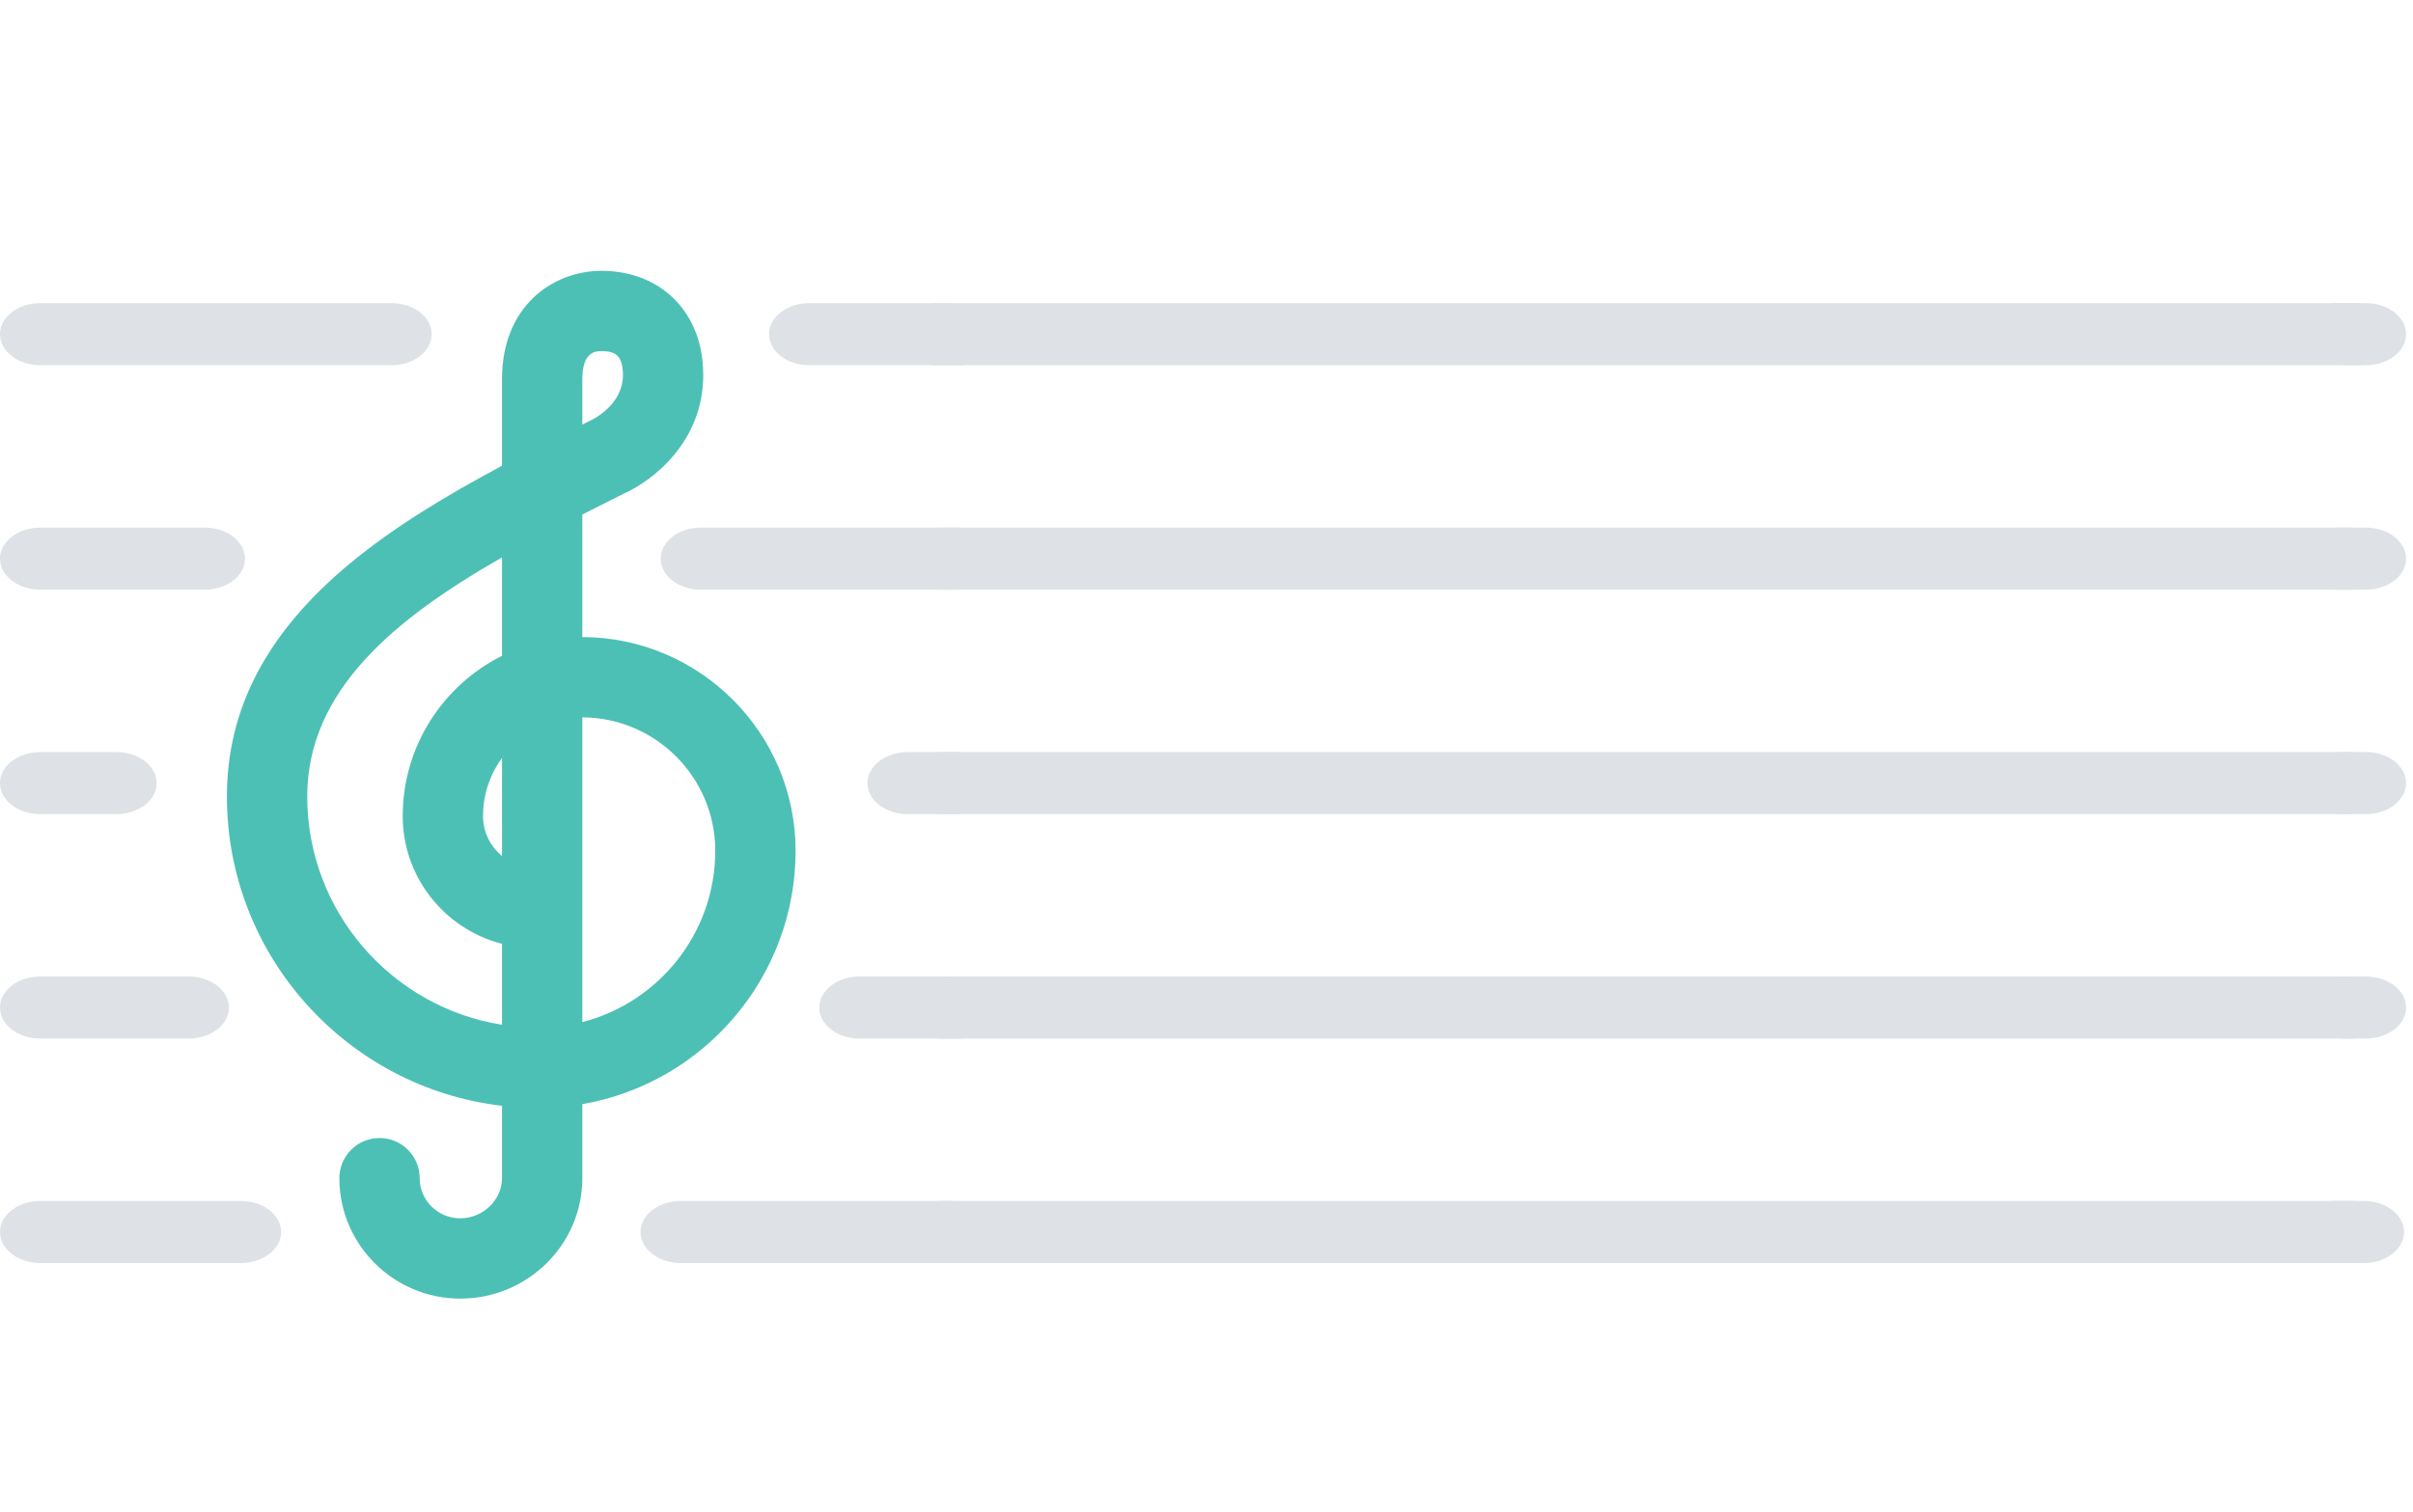
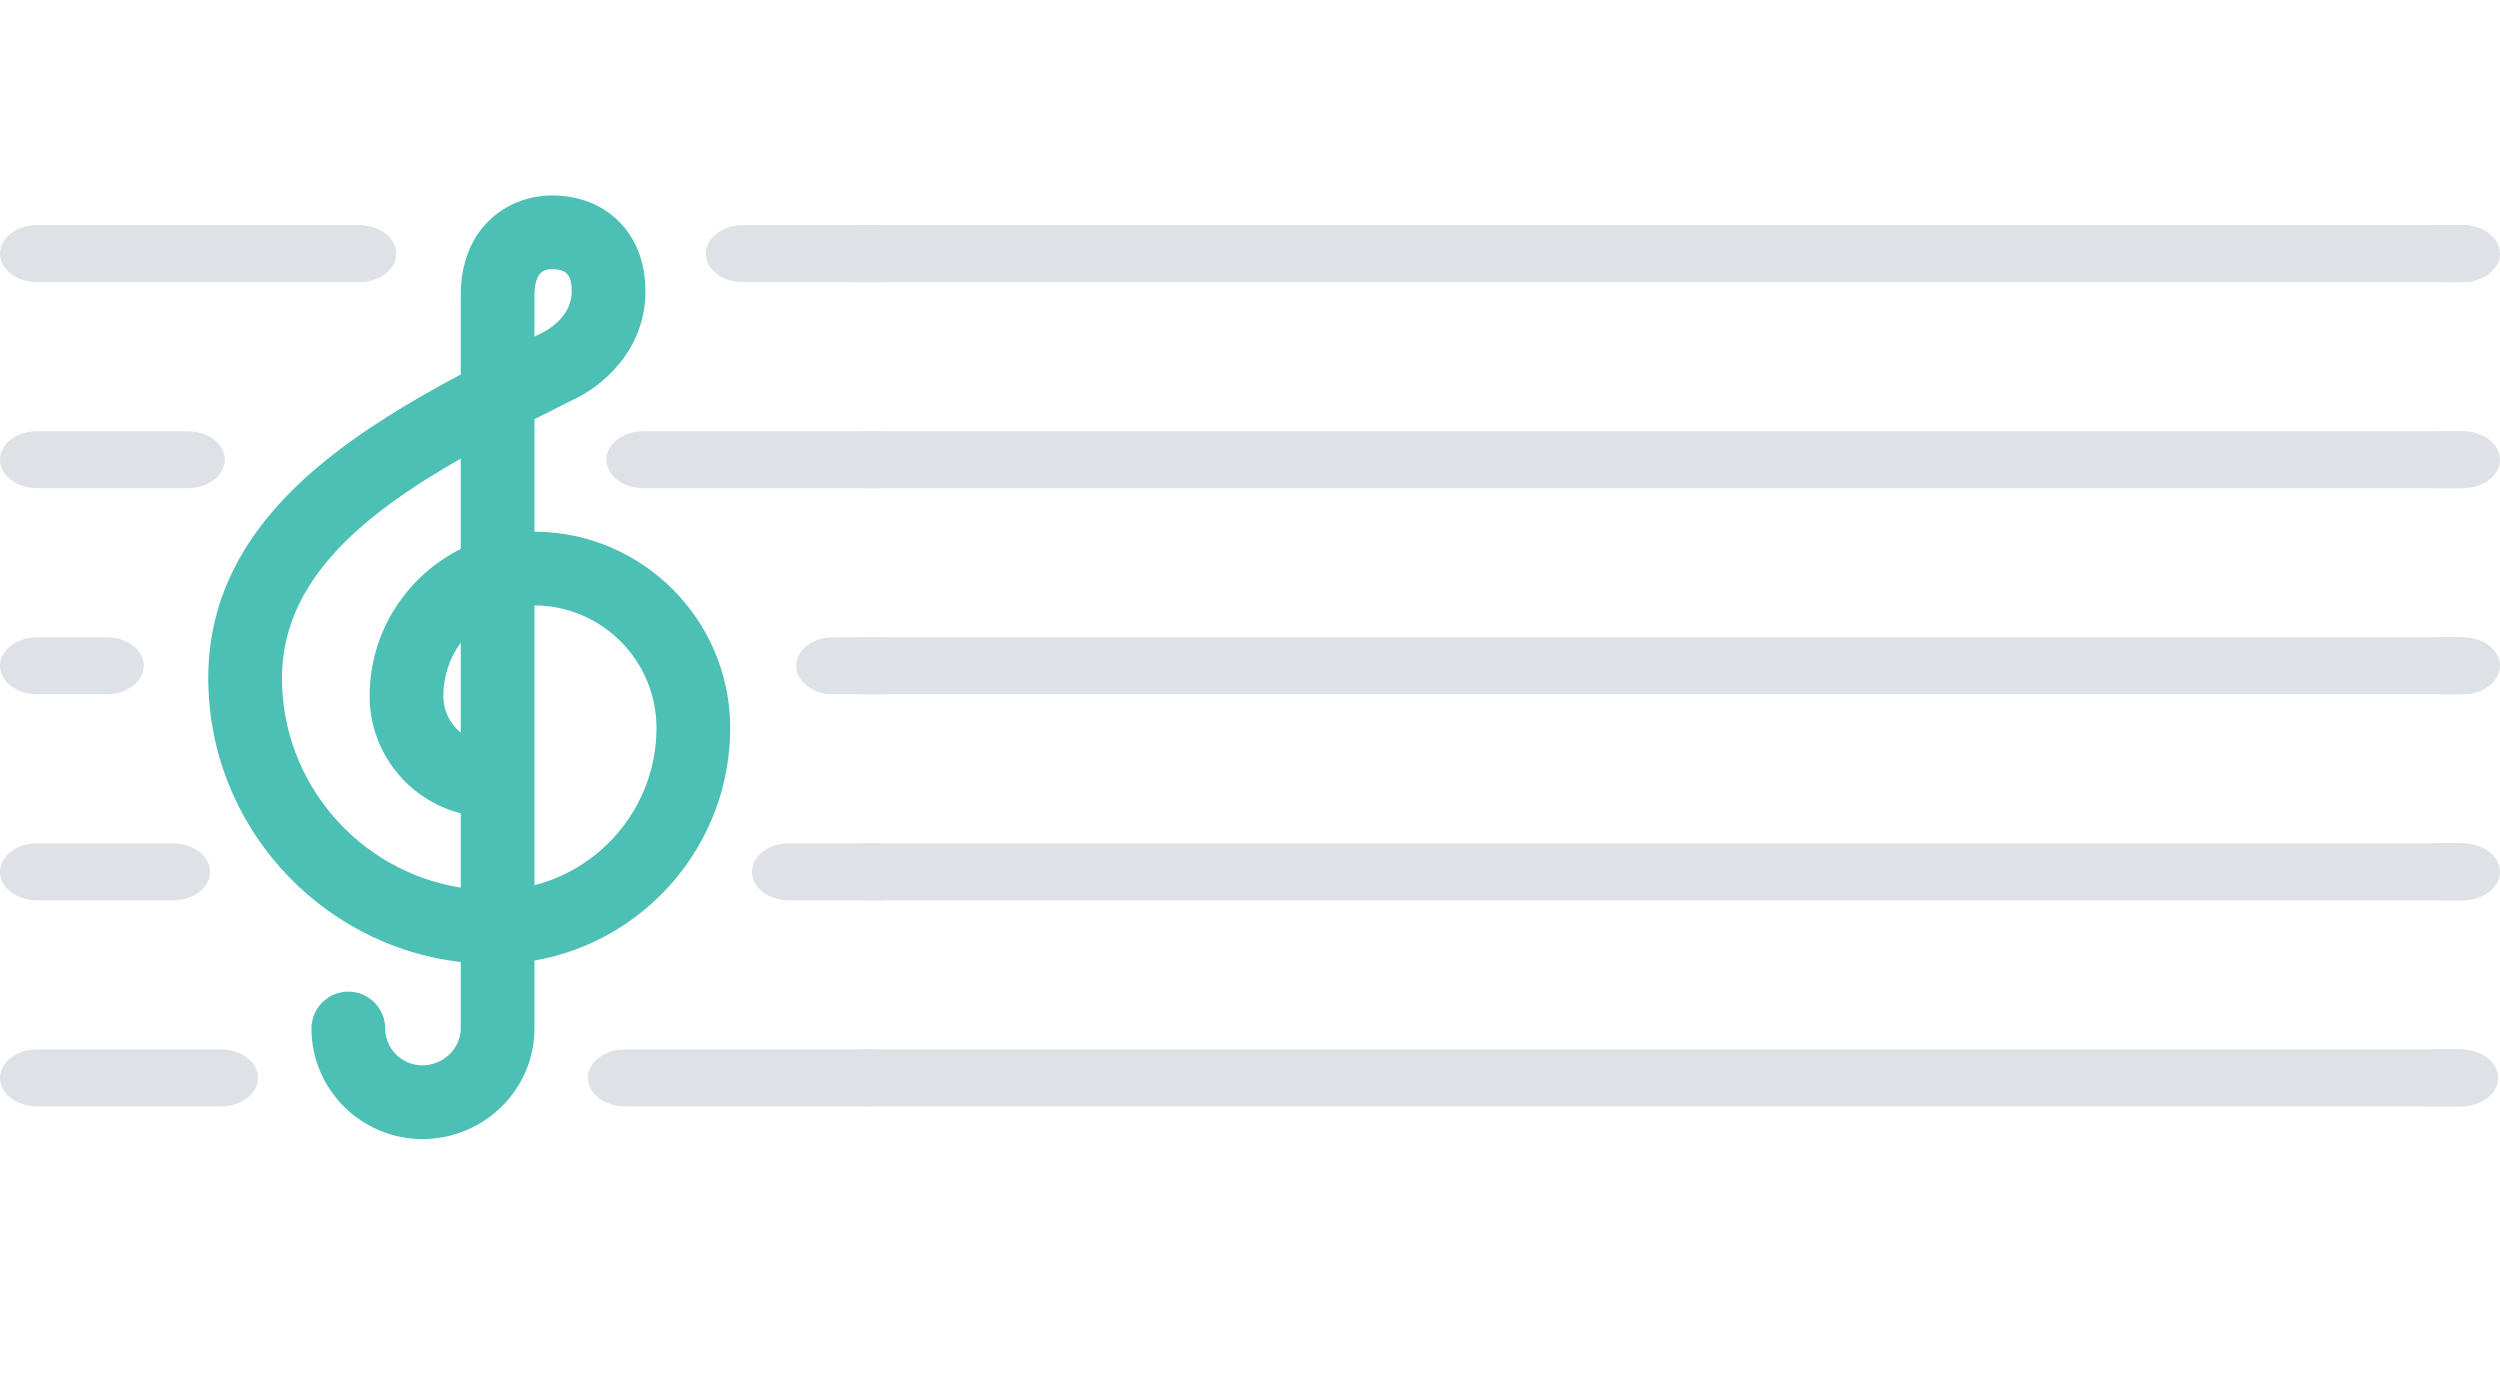
- <svg xmlns="http://www.w3.org/2000/svg" version="1.1" id="Capa_1" x="0px" y="0px" width="1397.14px" height="875.445px" viewBox="-20 -33.555 1397.14 875.445" enable-background="new -20 -33.555 1397.14 875.445" xml:space="preserve">
+ <svg xmlns="http://www.w3.org/2000/svg" version="1.1" id="Capa_1" x="0px" y="0px" width="1577.141px" height="875.445px" viewBox="-20 0 1577.141 875.445" enable-background="new -20 0 1577.141 875.445" xml:space="preserve">
  <g id="STAFF_2_">
    <g>
      <g>
        <g>
          <g>
-             <path fill="#DEE2E6" d="M1348.723,662.031h-18.794c-0.887,4.707-1.859,9.436-2.931,14.192       c-1.431,7.368-1.72,14.561-1.635,21.745h23.358c12.844,0,23.253-8.045,23.253-17.969S1361.566,662.031,1348.723,662.031z" />
-             <rect x="523.509" y="662.031" fill="#DEE2E6" width="819.58" height="35.938" />
-             <path fill="#DEE2E6" d="M529.14,676.224c1.07-4.757,2.044-9.485,2.931-14.192h-157.93c-12.843,0-23.254,8.045-23.254,17.969       s10.411,17.969,23.254,17.969h153.364C527.421,690.784,527.71,683.592,529.14,676.224z" />
-             <path fill="#DEE2E6" d="M119.519,662.031H3.253C-9.59,662.031-20,670.076-20,680s10.41,17.969,23.253,17.969h116.267       c12.843,0,23.253-8.045,23.253-17.969S132.362,662.031,119.519,662.031z" />
+             <path fill="#DEE2E6" d="M1532.723,662.031h-18.794c-0.887,4.707-1.859,9.436-2.931,14.191       c-1.432,7.368-1.721,14.562-1.636,21.745h23.358c12.844,0,23.253-8.045,23.253-17.969S1545.566,662.031,1532.723,662.031z" />
+             <rect x="524.516" y="662.031" fill="#DEE2E6" width="1008.392" height="35.938" />
+             <path fill="#DEE2E6" d="M529.14,676.224c1.07-4.757,2.044-9.484,2.931-14.191h-157.93c-12.843,0-23.254,8.045-23.254,17.969       s10.411,17.969,23.254,17.969h153.364C527.422,690.784,527.711,683.592,529.14,676.224z" />
+             <path fill="#DEE2E6" d="M119.519,662.031H3.253C-9.59,662.031-20,670.076-20,680s10.41,17.969,23.253,17.969H119.52       c12.843,0,23.253-8.045,23.253-17.969S132.362,662.031,119.519,662.031z" />
          </g>
          <g>
-             <path fill="#DEE2E6" d="M1349.885,532.031h-17.646c0.278,5.297,0.824,10.592,1.76,15.889       c0.771,6.706,1.275,13.383,1.542,20.049h14.345c12.843,0,23.253-8.044,23.253-17.969       C1373.139,540.076,1362.727,532.031,1349.885,532.031z" />
-             <rect x="523.509" y="532.031" fill="#DEE2E6" width="819.58" height="35.938" />
+             <path fill="#DEE2E6" d="M1533.885,532.031h-17.646c0.278,5.297,0.824,10.592,1.76,15.889       c0.771,6.706,1.275,13.383,1.543,20.049h14.345c12.843,0,23.253-8.044,23.253-17.969       C1557.139,540.076,1546.727,532.031,1533.885,532.031z" />
+             <rect x="524.516" y="532.031" fill="#DEE2E6" width="1008.392" height="35.938" />
            <path fill="#DEE2E6" d="M3.253,567.969h86.036c12.843,0,23.254-8.044,23.254-17.969c0-9.924-10.411-17.969-23.254-17.969H3.253       C-9.59,532.031-20,540.076-20,550C-20,559.925-9.59,567.969,3.253,567.969z" />
-             <path fill="#DEE2E6" d="M534.381,532.031h-56.765c-12.843,0-23.253,8.045-23.253,17.969c0,9.925,10.41,17.969,23.253,17.969       h60.065c-0.267-6.666-0.771-13.344-1.542-20.049C535.205,542.623,534.659,537.327,534.381,532.031z" />
+             <path fill="#DEE2E6" d="M534.382,532.031h-56.766c-12.843,0-23.253,8.045-23.253,17.969c0,9.925,10.41,17.969,23.253,17.969       h60.065c-0.268-6.666-0.771-13.344-1.542-20.049C535.205,542.623,534.659,537.327,534.382,532.031z" />
          </g>
          <g>
-             <path fill="#DEE2E6" d="M1349.885,402.031h-16.057c0.396,11.979,0.68,23.958,0.607,35.938h15.448       c12.843,0,23.253-8.045,23.253-17.969C1373.137,410.075,1362.727,402.031,1349.885,402.031z" />
-             <rect x="523.509" y="402.031" fill="#DEE2E6" width="819.58" height="35.937" />
-             <path fill="#DEE2E6" d="M3.253,437.969h44.182c12.843,0,23.253-8.045,23.253-17.969c0-9.925-10.41-17.969-23.253-17.969H3.253       C-9.59,402.031-20,410.076-20,420S-9.59,437.969,3.253,437.969z" />
+             <path fill="#DEE2E6" d="M1533.885,402.031h-16.058c0.396,11.979,0.681,23.958,0.607,35.938h15.448       c12.843,0,23.253-8.045,23.253-17.969C1557.137,410.075,1546.727,402.031,1533.885,402.031z" />
+             <rect x="524.516" y="402.031" fill="#DEE2E6" width="1008.392" height="35.937" />
+             <path fill="#DEE2E6" d="M3.253,437.969h44.183c12.843,0,23.253-8.045,23.253-17.969c0-9.925-10.41-17.969-23.253-17.969H3.253       C-9.59,402.031-20,410.076-20,420S-9.59,437.969,3.253,437.969z" />
            <path fill="#DEE2E6" d="M535.97,402.031h-30.449c-12.843,0-23.253,8.044-23.253,17.969c0,9.924,10.41,17.969,23.253,17.969       h31.058C536.65,425.989,536.366,414.01,535.97,402.031z" />
          </g>
          <g>
-             <path fill="#DEE2E6" d="M1349.885,272.031h-16.244c-1.058,11.979-1.519,23.958-1.607,35.938h17.853       c12.843,0,23.253-8.045,23.253-17.969S1362.727,272.031,1349.885,272.031z" />
-             <rect x="523.509" y="272.031" fill="#DEE2E6" width="819.58" height="35.938" />
-             <path fill="#DEE2E6" d="M3.253,307.969h95.338c12.844,0,23.254-8.045,23.254-17.969s-10.41-17.969-23.254-17.969H3.253       C-9.59,272.031-20,280.076-20,289.999C-20,299.923-9.59,307.969,3.253,307.969z" />
-             <path fill="#DEE2E6" d="M385.767,272.031c-12.843,0-23.253,8.044-23.253,17.969s10.41,17.969,23.253,17.969h148.407       c0.09-11.979,0.551-23.958,1.607-35.938H385.767L385.767,272.031z" />
+             <path fill="#DEE2E6" d="M1533.885,272.031h-16.244c-1.059,11.979-1.52,23.958-1.607,35.938h17.854       c12.843,0,23.253-8.045,23.253-17.969S1546.727,272.031,1533.885,272.031z" />
+             <rect x="524.516" y="272.031" fill="#DEE2E6" width="1008.392" height="35.938" />
+             <path fill="#DEE2E6" d="M3.253,307.969h95.338c12.845,0,23.255-8.045,23.255-17.969s-10.41-17.969-23.255-17.969H3.253       C-9.59,272.031-20,280.076-20,289.999C-20,299.923-9.59,307.969,3.253,307.969z" />
+             <path fill="#DEE2E6" d="M385.767,272.031c-12.843,0-23.253,8.044-23.253,17.969s10.41,17.969,23.253,17.969h148.407       c0.09-11.979,0.551-23.958,1.606-35.938H385.767L385.767,272.031z" />
          </g>
          <g>
-             <path fill="#DEE2E6" d="M1349.885,142.031h-19.688c1.429,2.806,2.526,5.65,2.801,8.608c1.758,9.056,2.813,18.179,3.374,27.329       h13.513c12.843,0,23.253-8.044,23.253-17.968C1373.138,150.076,1362.727,142.031,1349.885,142.031z" />
-             <rect x="519.139" y="142.031" fill="#DEE2E6" width="828.188" height="35.937" />
-             <path fill="#DEE2E6" d="M532.34,142.031h-83.789c-12.844,0-23.253,8.044-23.253,17.968c0,9.923,10.409,17.969,23.253,17.969       h89.964c-0.562-9.149-1.616-18.272-3.374-27.329C534.866,147.681,533.768,144.837,532.34,142.031z" />
-             <path fill="#DEE2E6" d="M3.253,177.968h203.465c12.844,0,23.254-8.044,23.254-17.969s-10.41-17.968-23.254-17.968H3.253       C-9.59,142.031-20,150.075-20,160S-9.59,177.968,3.253,177.968z" />
+             <path fill="#DEE2E6" d="M1533.885,142.031h-19.688c1.429,2.806,2.526,5.65,2.802,8.608c1.758,9.056,2.813,18.179,3.373,27.329       h13.514c12.843,0,23.253-8.044,23.253-17.968S1546.727,142.031,1533.885,142.031z" />
+             <rect x="519.139" y="142.031" fill="#DEE2E6" width="1018.981" height="35.937" />
+             <path fill="#DEE2E6" d="M532.341,142.031h-83.789c-12.844,0-23.253,8.044-23.253,17.968c0,9.923,10.409,17.969,23.253,17.969       h89.964c-0.563-9.149-1.616-18.272-3.374-27.329C534.866,147.681,533.768,144.837,532.341,142.031z" />
+             <path fill="#DEE2E6" d="M3.253,177.968h203.465c12.845,0,23.255-8.044,23.255-17.969s-10.41-17.968-23.255-17.968H3.253       C-9.59,142.031-20,150.075-20,160S-9.59,177.968,3.253,177.968z" />
          </g>
        </g>
      </g>
    </g>
  </g>
-   <path id="CLEF_2_" fill="#4DC0B5" d="M440.645,459.21c0-68.152-55.359-123.619-123.475-123.789V264.45  c7.865-4.009,15.778-7.983,23.667-11.941c17.585-7.753,46.344-30.54,46.344-68.746c0-22.784-9.236-36.675-16.984-44.315  c-10.709-10.563-25.26-16.144-42.081-16.144c-0.272,0-0.545,0.005-0.878,0.012c-27.247,0.464-56.573,20.307-56.573,62.772v50.13  c-31.739,16.932-62.357,35.229-88.325,56.812c-47.748,39.69-70.959,83.773-70.959,134.761c0,92.321,69.726,168.662,159.284,179.12  v41.915c0,12.604-11.064,23.253-24.164,23.253c-12.961,0-23.505-10.432-23.505-23.253c0-12.843-10.41-23.254-23.253-23.254  s-23.254,10.411-23.254,23.254c0,38.465,31.407,69.759,70.012,69.759c38.967,0,70.671-31.294,70.671-69.759v-42.869  C387.202,593.846,440.645,532.649,440.645,459.21z M270.664,462.209c-6.699-5.477-10.984-13.8-10.984-23.105  c0-12.573,4.081-24.214,10.984-33.663V462.209z M270.664,346.289c-34.053,17.016-57.491,52.229-57.491,92.813  c0,35.592,24.483,65.567,57.491,73.984v46.885c-63.83-10.129-112.776-65.546-112.776-132.181  c0-61.271,50.313-102.81,112.776-138.491V346.289z M317.171,186.088c0-16.087,7.89-16.221,10.794-16.271l0.282-0.006  c7.873,0.024,12.43,2.348,12.43,13.952c0,16.983-17.041,25.446-18.865,26.301c-0.541,0.218-0.677,0.298-1.25,0.586  c-1.131,0.566-2.26,1.135-3.391,1.702V186.088z M317.171,558.427v-176.5c42.472,0.169,76.968,34.772,76.968,77.282  C394.138,506.9,361.372,547.082,317.171,558.427z" />
+   <path id="CLEF_2_" fill="#4DC0B5" d="M440.645,459.21c0-68.152-55.359-123.619-123.475-123.789V264.45  c7.864-4.009,15.777-7.983,23.667-11.941c17.585-7.753,46.344-30.54,46.344-68.746c0-22.784-9.236-36.675-16.984-44.315  c-10.709-10.563-25.26-16.144-42.081-16.144c-0.271,0-0.545,0.005-0.878,0.012c-27.247,0.464-56.573,20.307-56.573,62.772v50.13  c-31.739,16.932-62.356,35.229-88.325,56.813c-47.748,39.69-70.959,83.773-70.959,134.761c0,92.321,69.727,168.662,159.284,179.12  v41.915c0,12.604-11.063,23.253-24.164,23.253c-12.961,0-23.505-10.433-23.505-23.253c0-12.843-10.41-23.254-23.253-23.254  s-23.254,10.411-23.254,23.254c0,38.465,31.407,69.759,70.012,69.759c38.967,0,70.672-31.294,70.672-69.759v-42.869  C387.202,593.846,440.645,532.649,440.645,459.21z M270.664,462.209c-6.699-5.477-10.983-13.8-10.983-23.105  c0-12.572,4.081-24.214,10.983-33.662V462.209z M270.664,346.289c-34.053,17.016-57.491,52.229-57.491,92.813  c0,35.593,24.483,65.567,57.491,73.984v46.885c-63.83-10.129-112.775-65.546-112.775-132.181  c0-61.271,50.313-102.81,112.775-138.491V346.289z M317.172,186.088c0-16.087,7.89-16.221,10.794-16.271l0.281-0.006  c7.873,0.024,12.431,2.348,12.431,13.952c0,16.983-17.041,25.446-18.865,26.301c-0.541,0.218-0.677,0.298-1.25,0.586  c-1.131,0.566-2.26,1.135-3.391,1.702V186.088L317.172,186.088z M317.172,558.427v-176.5c42.472,0.169,76.968,34.772,76.968,77.282  C394.138,506.9,361.372,547.082,317.172,558.427z" />
  <g id="SHARPS">
-     <path display="none" stroke="#000000" stroke-width="7" stroke-linecap="round" stroke-linejoin="round" stroke-miterlimit="10" d="   M701.3,118.476c0.506-0.069,0.883-0.502,0.883-1.008v-15.563c0-0.615-0.538-1.083-1.142-1.006l-35.005,4.54l4.546-34.999   c0.078-0.609-0.395-1.148-1.009-1.148H654.01c-0.508,0-0.938,0.382-1.007,0.886l-4.882,37.587l-60.413,7.839l5.857-45.163   c0.082-0.609-0.395-1.148-1.008-1.148h-15.564c-0.509,0-0.941,0.382-1.01,0.886l-6.197,47.753l-47.751,6.195   c-0.505,0.068-0.884,0.497-0.884,1.008v15.562c0,0.616,0.541,1.089,1.147,1.01l45.165-5.859l-7.836,60.415l-37.592,4.881   c-0.505,0.067-0.884,0.497-0.884,1.008v15.563c0,0.613,0.541,1.088,1.147,1.006l34.999-4.542l-4.542,35.002   c-0.077,0.608,0.393,1.148,1.007,1.148h15.564c0.508,0,0.942-0.383,1.009-0.889l4.877-37.586l60.417-7.842l-5.858,45.169   c-0.081,0.608,0.394,1.148,1.008,1.148h15.563c0.509,0,0.945-0.383,1.012-0.889l6.19-47.753l47.756-6.191   c0.509-0.071,0.882-0.498,0.882-1.011v-15.564c0-0.608-0.537-1.088-1.141-1.009l-45.173,5.858l7.843-60.415L701.3,118.476z    M637.959,186.095l-60.422,7.845l7.843-60.42l60.418-7.842L637.959,186.095z" />
-     <path display="none" stroke="#000000" stroke-width="7" stroke-linecap="round" stroke-linejoin="round" stroke-miterlimit="10" d="   M826.216,306.984c0.5-0.069,0.882-0.498,0.882-1.008v-15.563c0-0.615-0.544-1.083-1.146-1.006l-35,4.54l4.546-34.998   c0.075-0.609-0.395-1.146-1.009-1.146h-15.563c-0.508,0-0.944,0.379-1.009,0.883l-4.881,37.587l-60.411,7.843l5.856-45.167   c0.082-0.609-0.395-1.147-1.012-1.147h-15.563c-0.506,0-0.938,0.38-1.007,0.884l-6.197,47.754l-47.752,6.194   c-0.503,0.068-0.883,0.497-0.883,1.008v15.562c0,0.617,0.541,1.089,1.148,1.012l45.164-5.862l-7.841,60.416l-37.589,4.885   c-0.503,0.063-0.883,0.493-0.883,1.005v15.562c0,0.617,0.541,1.089,1.148,1.007l34.996-4.543l-4.543,35.003   c-0.072,0.604,0.392,1.147,1.009,1.147h15.563c0.508,0,0.946-0.383,1.013-0.891l4.877-37.584l60.411-7.842l-5.856,45.17   c-0.082,0.604,0.396,1.147,1.012,1.147h15.563c0.508,0,0.938-0.383,1.004-0.891l6.198-47.752l47.755-6.191   c0.506-0.068,0.883-0.499,0.883-1.01v-15.563c0-0.612-0.545-1.087-1.146-1.008l-45.167,5.858l7.843-60.414L826.216,306.984z    M762.868,374.604l-60.415,7.844l7.844-60.42l60.417-7.839L762.868,374.604z" />
-     <path display="none" stroke="#000000" stroke-width="7" stroke-linecap="round" stroke-linejoin="round" stroke-miterlimit="10" d="   M957.982,73.451c0.504-0.069,0.882-0.501,0.882-1.008V56.879c0-0.615-0.537-1.086-1.141-1.009l-35.005,4.543l4.546-35.001   c0.078-0.606-0.395-1.146-1.01-1.146h-15.563c-0.508,0-0.938,0.382-1.008,0.884l-4.882,37.589l-60.411,7.84l5.857-45.166   c0.081-0.606-0.396-1.146-1.013-1.146h-15.563c-0.506,0-0.938,0.382-1.006,0.883l-6.197,47.753L778.718,79.1   c-0.504,0.07-0.884,0.495-0.884,1.009v15.562c0,0.613,0.542,1.089,1.148,1.01l45.164-5.86l-7.841,60.415l-37.588,4.881   c-0.504,0.063-0.884,0.497-0.884,1.005v15.562c0,0.617,0.542,1.089,1.148,1.01l34.995-4.546l-4.535,35.002   c-0.076,0.607,0.385,1.151,1.002,1.151h15.563c0.508,0,0.946-0.382,1.013-0.89l4.877-37.588l60.419-7.839l-5.864,45.166   c-0.081,0.607,0.396,1.151,1.012,1.151h15.563c0.509,0,0.94-0.382,1.012-0.89l6.19-47.753l47.756-6.194   c0.505-0.068,0.882-0.495,0.882-1.01v-15.563c0-0.611-0.537-1.087-1.141-1.008l-45.173,5.857l7.843-60.414L957.982,73.451z    M894.641,141.066l-60.422,7.848l7.844-60.42l60.418-7.843L894.641,141.066z" />
-     <path display="none" stroke="#000000" stroke-width="7" stroke-linecap="round" stroke-linejoin="round" stroke-miterlimit="10" d="   M1084.421,248.55c0.508-0.071,0.887-0.502,0.887-1.011v-15.564c0-0.611-0.541-1.083-1.146-1.006l-35.004,4.54l4.545-34.998   c0.078-0.608-0.394-1.145-1.009-1.145h-15.563c-0.509,0-0.938,0.382-1.002,0.882l-4.881,37.59l-60.419,7.84l5.857-45.167   c0.082-0.608-0.396-1.145-1.009-1.145h-15.562c-0.512,0-0.943,0.382-1.011,0.882l-6.198,47.754l-47.752,6.194   c-0.503,0.072-0.883,0.497-0.883,1.011v15.562c0,0.613,0.541,1.089,1.148,1.01l45.163-5.86l-7.84,60.415l-37.589,4.881   c-0.503,0.063-0.883,0.497-0.883,1.005v15.562c0,0.617,0.541,1.089,1.148,1.007l34.996-4.543l-4.536,35.001   c-0.077,0.608,0.393,1.153,1.002,1.153h15.563c0.515,0,0.944-0.382,1.011-0.893l4.877-37.585l60.42-7.839l-5.857,45.165   c-0.082,0.608,0.391,1.153,1.004,1.153h15.563c0.51,0,0.947-0.382,1.012-0.893l6.194-47.752l47.753-6.192   c0.512-0.068,0.886-0.499,0.886-1.01v-15.563c0-0.612-0.541-1.087-1.146-1.008l-45.172,5.857l7.842-60.414L1084.421,248.55z    M1021.082,316.166l-60.424,7.846l7.844-60.419l60.419-7.843L1021.082,316.166z" />
-     <path display="none" stroke="#000000" stroke-width="7" stroke-linecap="round" stroke-linejoin="round" stroke-miterlimit="10" d="   M1212.673,442.409c0.506-0.068,0.888-0.499,0.888-1.011v-15.561c0-0.615-0.544-1.083-1.148-1.006l-35,4.539l4.541-34.998   c0.078-0.609-0.394-1.149-1.007-1.149h-15.562c-0.512,0-0.941,0.382-1.005,0.886l-4.88,37.586l-60.42,7.84l5.857-45.163   c0.082-0.609-0.394-1.149-1.005-1.149h-15.563c-0.514,0-0.946,0.382-1.015,0.886l-6.193,47.75l-47.755,6.198   c-0.505,0.068-0.884,0.493-0.884,1.005v15.564c0,0.612,0.541,1.088,1.148,1.011l45.163-5.86L1071,520.197l-37.593,4.882   c-0.505,0.063-0.884,0.493-0.884,1.001v15.563c0,0.616,0.541,1.092,1.148,1.011l35.003-4.547l-4.543,35.005   c-0.077,0.608,0.393,1.15,1.004,1.15h15.566c0.51,0,0.939-0.38,1.006-0.894l4.877-37.586l60.42-7.841l-5.857,45.17   c-0.082,0.608,0.391,1.15,1.004,1.15h15.563c0.512,0,0.946-0.38,1.011-0.894l6.197-47.753l47.75-6.188   c0.512-0.068,0.889-0.502,0.889-1.014v-15.563c0-0.612-0.545-1.083-1.148-1.005l-45.166,5.857l7.838-60.417L1212.673,442.409z    M1149.332,510.028l-60.423,7.843l7.843-60.418l60.422-7.844L1149.332,510.028z" />
-     <path display="none" stroke="#000000" stroke-width="7" stroke-linecap="round" stroke-linejoin="round" stroke-miterlimit="10" d="   M1324.268,184.815c0.501-0.068,0.883-0.501,0.883-1.008v-15.563c0-0.615-0.544-1.083-1.147-1.006l-34.999,4.54l4.54-34.999   c0.076-0.609-0.388-1.148-1.003-1.148h-15.563c-0.511,0-0.945,0.382-1.009,0.886l-4.881,37.587l-60.417,7.839l5.855-45.163   c0.085-0.609-0.388-1.148-1.005-1.148h-15.563c-0.507,0-0.94,0.382-1.014,0.886l-6.19,47.752l-47.752,6.196   c-0.509,0.068-0.884,0.496-0.884,1.008v15.561c0,0.617,0.535,1.089,1.143,1.011l45.17-5.86l-7.84,60.415l-37.589,4.881   c-0.509,0.067-0.884,0.497-0.884,1.007v15.563c0,0.613,0.535,1.089,1.143,1.007l35.002-4.543l-4.543,35.001   c-0.077,0.608,0.393,1.149,1.01,1.149h15.563c0.508,0,0.939-0.383,1.009-0.89l4.876-37.588l60.416-7.84l-5.857,45.168   c-0.082,0.608,0.397,1.149,1.012,1.149h15.561c0.511,0,0.941-0.383,1.007-0.89l6.198-47.753l47.755-6.191   c0.506-0.071,0.882-0.498,0.882-1.013v-15.563c0-0.608-0.544-1.087-1.147-1.008l-45.166,5.857l7.843-60.414L1324.268,184.815z    M1260.922,252.435l-60.415,7.844l7.837-60.419l60.424-7.843L1260.922,252.435z" />
+     <path display="none" stroke="#000000" stroke-width="7" stroke-linecap="round" stroke-linejoin="round" stroke-miterlimit="10" d="   M701.301,118.476c0.506-0.069,0.883-0.502,0.883-1.008v-15.563c0-0.615-0.538-1.083-1.143-1.006l-35.005,4.54l4.546-34.999   c0.078-0.609-0.395-1.148-1.009-1.148H654.01c-0.508,0-0.938,0.382-1.007,0.886l-4.883,37.587l-60.413,7.839l5.857-45.163   c0.082-0.609-0.395-1.148-1.008-1.148h-15.564c-0.509,0-0.94,0.382-1.01,0.886l-6.197,47.753l-47.751,6.195   c-0.505,0.068-0.884,0.497-0.884,1.008v15.563c0,0.616,0.541,1.089,1.147,1.01l45.165-5.859l-7.837,60.415l-37.592,4.881   c-0.505,0.067-0.884,0.497-0.884,1.008v15.563c0,0.613,0.541,1.088,1.147,1.006l34.999-4.542l-4.542,35.002   c-0.077,0.608,0.393,1.148,1.007,1.148h15.563c0.509,0,0.942-0.383,1.009-0.889l4.878-37.586l60.417-7.842l-5.858,45.169   c-0.081,0.608,0.394,1.148,1.008,1.148h15.563c0.509,0,0.944-0.383,1.012-0.889l6.19-47.753l47.756-6.191   c0.509-0.071,0.882-0.498,0.882-1.011v-15.564c0-0.608-0.537-1.088-1.141-1.009l-45.174,5.858l7.844-60.415L701.301,118.476z    M637.96,186.095l-60.423,7.845l7.844-60.42l60.418-7.842L637.96,186.095z" />
+     <path display="none" stroke="#000000" stroke-width="7" stroke-linecap="round" stroke-linejoin="round" stroke-miterlimit="10" d="   M826.217,306.984c0.5-0.069,0.882-0.498,0.882-1.008v-15.563c0-0.615-0.544-1.083-1.146-1.006l-35,4.54l4.547-34.998   c0.074-0.609-0.396-1.146-1.01-1.146h-15.563c-0.508,0-0.944,0.379-1.009,0.883l-4.882,37.587l-60.41,7.843l5.855-45.167   c0.082-0.609-0.395-1.147-1.012-1.147h-15.563c-0.506,0-0.938,0.38-1.007,0.884l-6.197,47.754l-47.752,6.194   c-0.503,0.068-0.883,0.497-0.883,1.008v15.562c0,0.617,0.541,1.089,1.148,1.012l45.164-5.862l-7.842,60.416l-37.589,4.885   c-0.503,0.063-0.883,0.493-0.883,1.005v15.562c0,0.617,0.541,1.089,1.148,1.008l34.996-4.544l-4.543,35.004   c-0.072,0.604,0.392,1.146,1.009,1.146h15.563c0.508,0,0.946-0.383,1.014-0.891l4.877-37.584l60.41-7.842l-5.855,45.17   c-0.082,0.604,0.396,1.146,1.012,1.146h15.563c0.508,0,0.938-0.383,1.004-0.891l6.198-47.752l47.755-6.191   c0.506-0.068,0.883-0.499,0.883-1.01v-15.563c0-0.612-0.545-1.087-1.146-1.008l-45.167,5.858l7.844-60.414L826.217,306.984z    M762.868,374.604l-60.415,7.844l7.845-60.42l60.417-7.839L762.868,374.604z" />
+     <path display="none" stroke="#000000" stroke-width="7" stroke-linecap="round" stroke-linejoin="round" stroke-miterlimit="10" d="   M957.982,73.451c0.504-0.069,0.882-0.501,0.882-1.008V56.879c0-0.615-0.537-1.086-1.141-1.009l-35.005,4.543l4.546-35.001   c0.078-0.606-0.396-1.146-1.01-1.146h-15.563c-0.508,0-0.938,0.382-1.008,0.884l-4.882,37.589l-60.411,7.84l5.856-45.166   c0.081-0.606-0.396-1.146-1.013-1.146h-15.563c-0.507,0-0.938,0.382-1.007,0.883l-6.196,47.753l-47.75,6.197   c-0.504,0.07-0.884,0.495-0.884,1.009v15.562c0,0.613,0.542,1.089,1.147,1.01l45.164-5.86l-7.841,60.415l-37.588,4.881   c-0.504,0.063-0.884,0.497-0.884,1.005v15.562c0,0.617,0.542,1.089,1.147,1.01l34.995-4.546l-4.535,35.002   c-0.076,0.607,0.385,1.151,1.002,1.151h15.563c0.508,0,0.945-0.382,1.013-0.89l4.877-37.588l60.419-7.839l-5.864,45.166   c-0.081,0.607,0.396,1.151,1.013,1.151h15.563c0.509,0,0.94-0.382,1.013-0.89l6.189-47.753l47.756-6.194   c0.505-0.068,0.882-0.495,0.882-1.01v-15.563c0-0.611-0.536-1.087-1.141-1.008l-45.173,5.857l7.843-60.414L957.982,73.451z    M894.641,141.066l-60.422,7.848l7.844-60.42l60.418-7.843L894.641,141.066z" />
+     <path display="none" stroke="#000000" stroke-width="7" stroke-linecap="round" stroke-linejoin="round" stroke-miterlimit="10" d="   M1084.422,248.55c0.508-0.071,0.887-0.502,0.887-1.011v-15.564c0-0.611-0.541-1.083-1.146-1.006l-35.004,4.54l4.545-34.998   c0.078-0.608-0.394-1.145-1.009-1.145h-15.563c-0.51,0-0.938,0.382-1.002,0.882l-4.881,37.59l-60.42,7.84l5.857-45.167   c0.082-0.608-0.396-1.145-1.009-1.145h-15.563c-0.512,0-0.942,0.382-1.011,0.882l-6.198,47.754l-47.752,6.194   c-0.503,0.072-0.883,0.497-0.883,1.011v15.562c0,0.613,0.541,1.089,1.148,1.01l45.163-5.86l-7.841,60.415l-37.589,4.881   c-0.503,0.063-0.883,0.497-0.883,1.005v15.562c0,0.617,0.541,1.089,1.148,1.007l34.996-4.543l-4.536,35.001   c-0.077,0.608,0.393,1.153,1.002,1.153h15.563c0.516,0,0.944-0.382,1.011-0.893l4.877-37.585l60.421-7.839l-5.857,45.165   c-0.082,0.608,0.391,1.153,1.004,1.153h15.563c0.51,0,0.946-0.382,1.012-0.893l6.193-47.752l47.754-6.192   c0.512-0.068,0.886-0.499,0.886-1.01v-15.563c0-0.612-0.541-1.087-1.146-1.008l-45.172,5.857l7.843-60.414L1084.422,248.55z    M1021.082,316.166l-60.424,7.846l7.845-60.419l60.418-7.843L1021.082,316.166z" />
+     <path display="none" stroke="#000000" stroke-width="7" stroke-linecap="round" stroke-linejoin="round" stroke-miterlimit="10" d="   M1212.674,442.409c0.506-0.068,0.888-0.499,0.888-1.011v-15.562c0-0.615-0.544-1.083-1.148-1.006l-35,4.539l4.541-34.998   c0.078-0.609-0.394-1.149-1.007-1.149h-15.562c-0.512,0-0.941,0.382-1.005,0.886l-4.88,37.586l-60.421,7.84l5.857-45.163   c0.082-0.609-0.394-1.149-1.005-1.149h-15.563c-0.514,0-0.945,0.382-1.015,0.886l-6.193,47.75l-47.755,6.197   c-0.505,0.068-0.884,0.493-0.884,1.006v15.563c0,0.612,0.541,1.088,1.148,1.011l45.162-5.859l-7.832,60.42l-37.594,4.882   c-0.505,0.063-0.884,0.493-0.884,1.001v15.563c0,0.616,0.541,1.093,1.147,1.012l35.004-4.547l-4.543,35.005   c-0.077,0.607,0.393,1.149,1.004,1.149h15.565c0.511,0,0.939-0.38,1.007-0.894l4.877-37.586l60.42-7.841l-5.857,45.17   c-0.082,0.607,0.391,1.149,1.004,1.149h15.563c0.512,0,0.945-0.38,1.011-0.894l6.197-47.753l47.75-6.188   c0.512-0.067,0.889-0.502,0.889-1.014V502.85c0-0.612-0.545-1.084-1.148-1.006l-45.166,5.857l7.839-60.417L1212.674,442.409z    M1149.333,510.028l-60.424,7.843l7.844-60.418l60.422-7.844L1149.333,510.028z" />
+     <path display="none" stroke="#000000" stroke-width="7" stroke-linecap="round" stroke-linejoin="round" stroke-miterlimit="10" d="   M1324.268,184.815c0.501-0.068,0.883-0.501,0.883-1.008v-15.563c0-0.615-0.544-1.083-1.146-1.006l-34.999,4.54l4.54-34.999   c0.076-0.609-0.389-1.148-1.004-1.148h-15.563c-0.511,0-0.945,0.382-1.009,0.886l-4.881,37.587l-60.417,7.839l5.854-45.163   c0.085-0.609-0.388-1.148-1.005-1.148h-15.563c-0.508,0-0.94,0.382-1.015,0.886l-6.189,47.752l-47.752,6.196   c-0.51,0.068-0.885,0.496-0.885,1.008v15.561c0,0.617,0.535,1.089,1.144,1.011l45.17-5.86l-7.84,60.415l-37.589,4.881   c-0.51,0.067-0.885,0.497-0.885,1.007v15.563c0,0.613,0.535,1.089,1.144,1.007l35.002-4.543l-4.543,35.001   c-0.077,0.608,0.393,1.149,1.01,1.149h15.563c0.509,0,0.939-0.383,1.01-0.89l4.876-37.588l60.416-7.84l-5.857,45.168   c-0.082,0.608,0.397,1.149,1.012,1.149h15.562c0.511,0,0.941-0.383,1.007-0.89l6.198-47.753l47.755-6.191   c0.506-0.071,0.882-0.498,0.882-1.013v-15.563c0-0.608-0.544-1.087-1.146-1.008l-45.166,5.857l7.843-60.414L1324.268,184.815z    M1260.923,252.435l-60.415,7.844l7.837-60.419l60.424-7.843L1260.923,252.435z" />
  </g>
  <g id="FLATS">
</g>
</svg>
